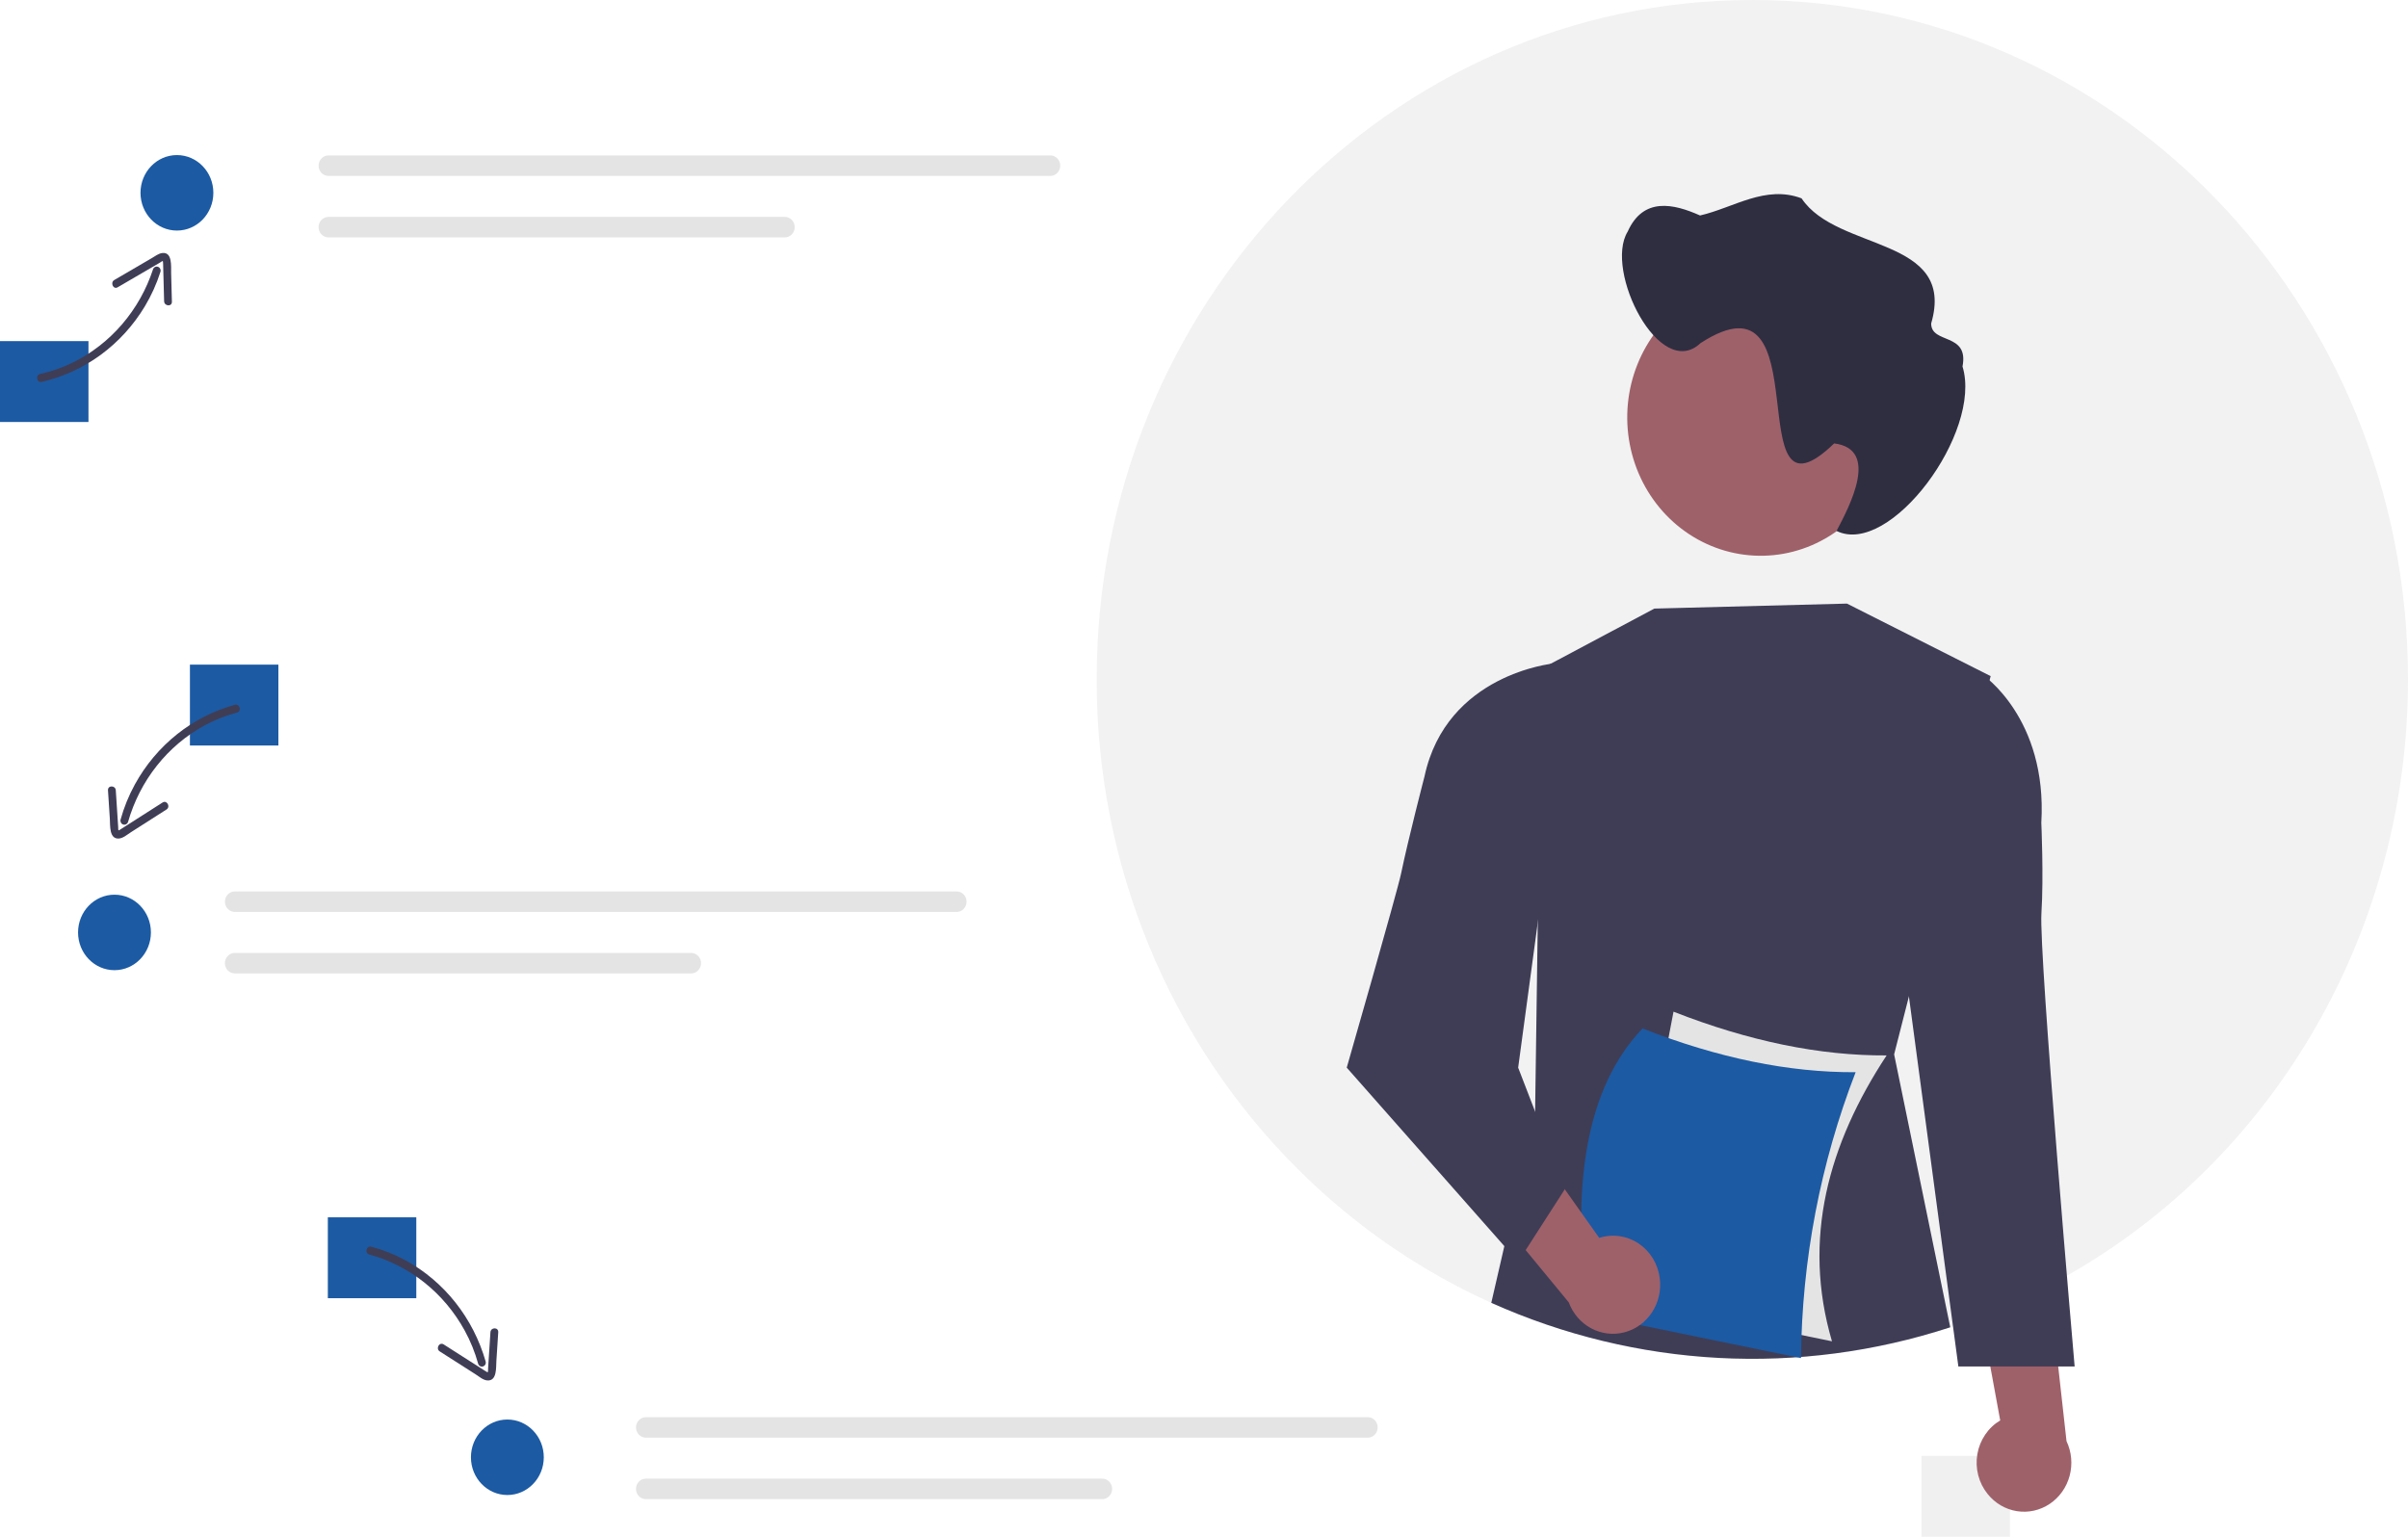
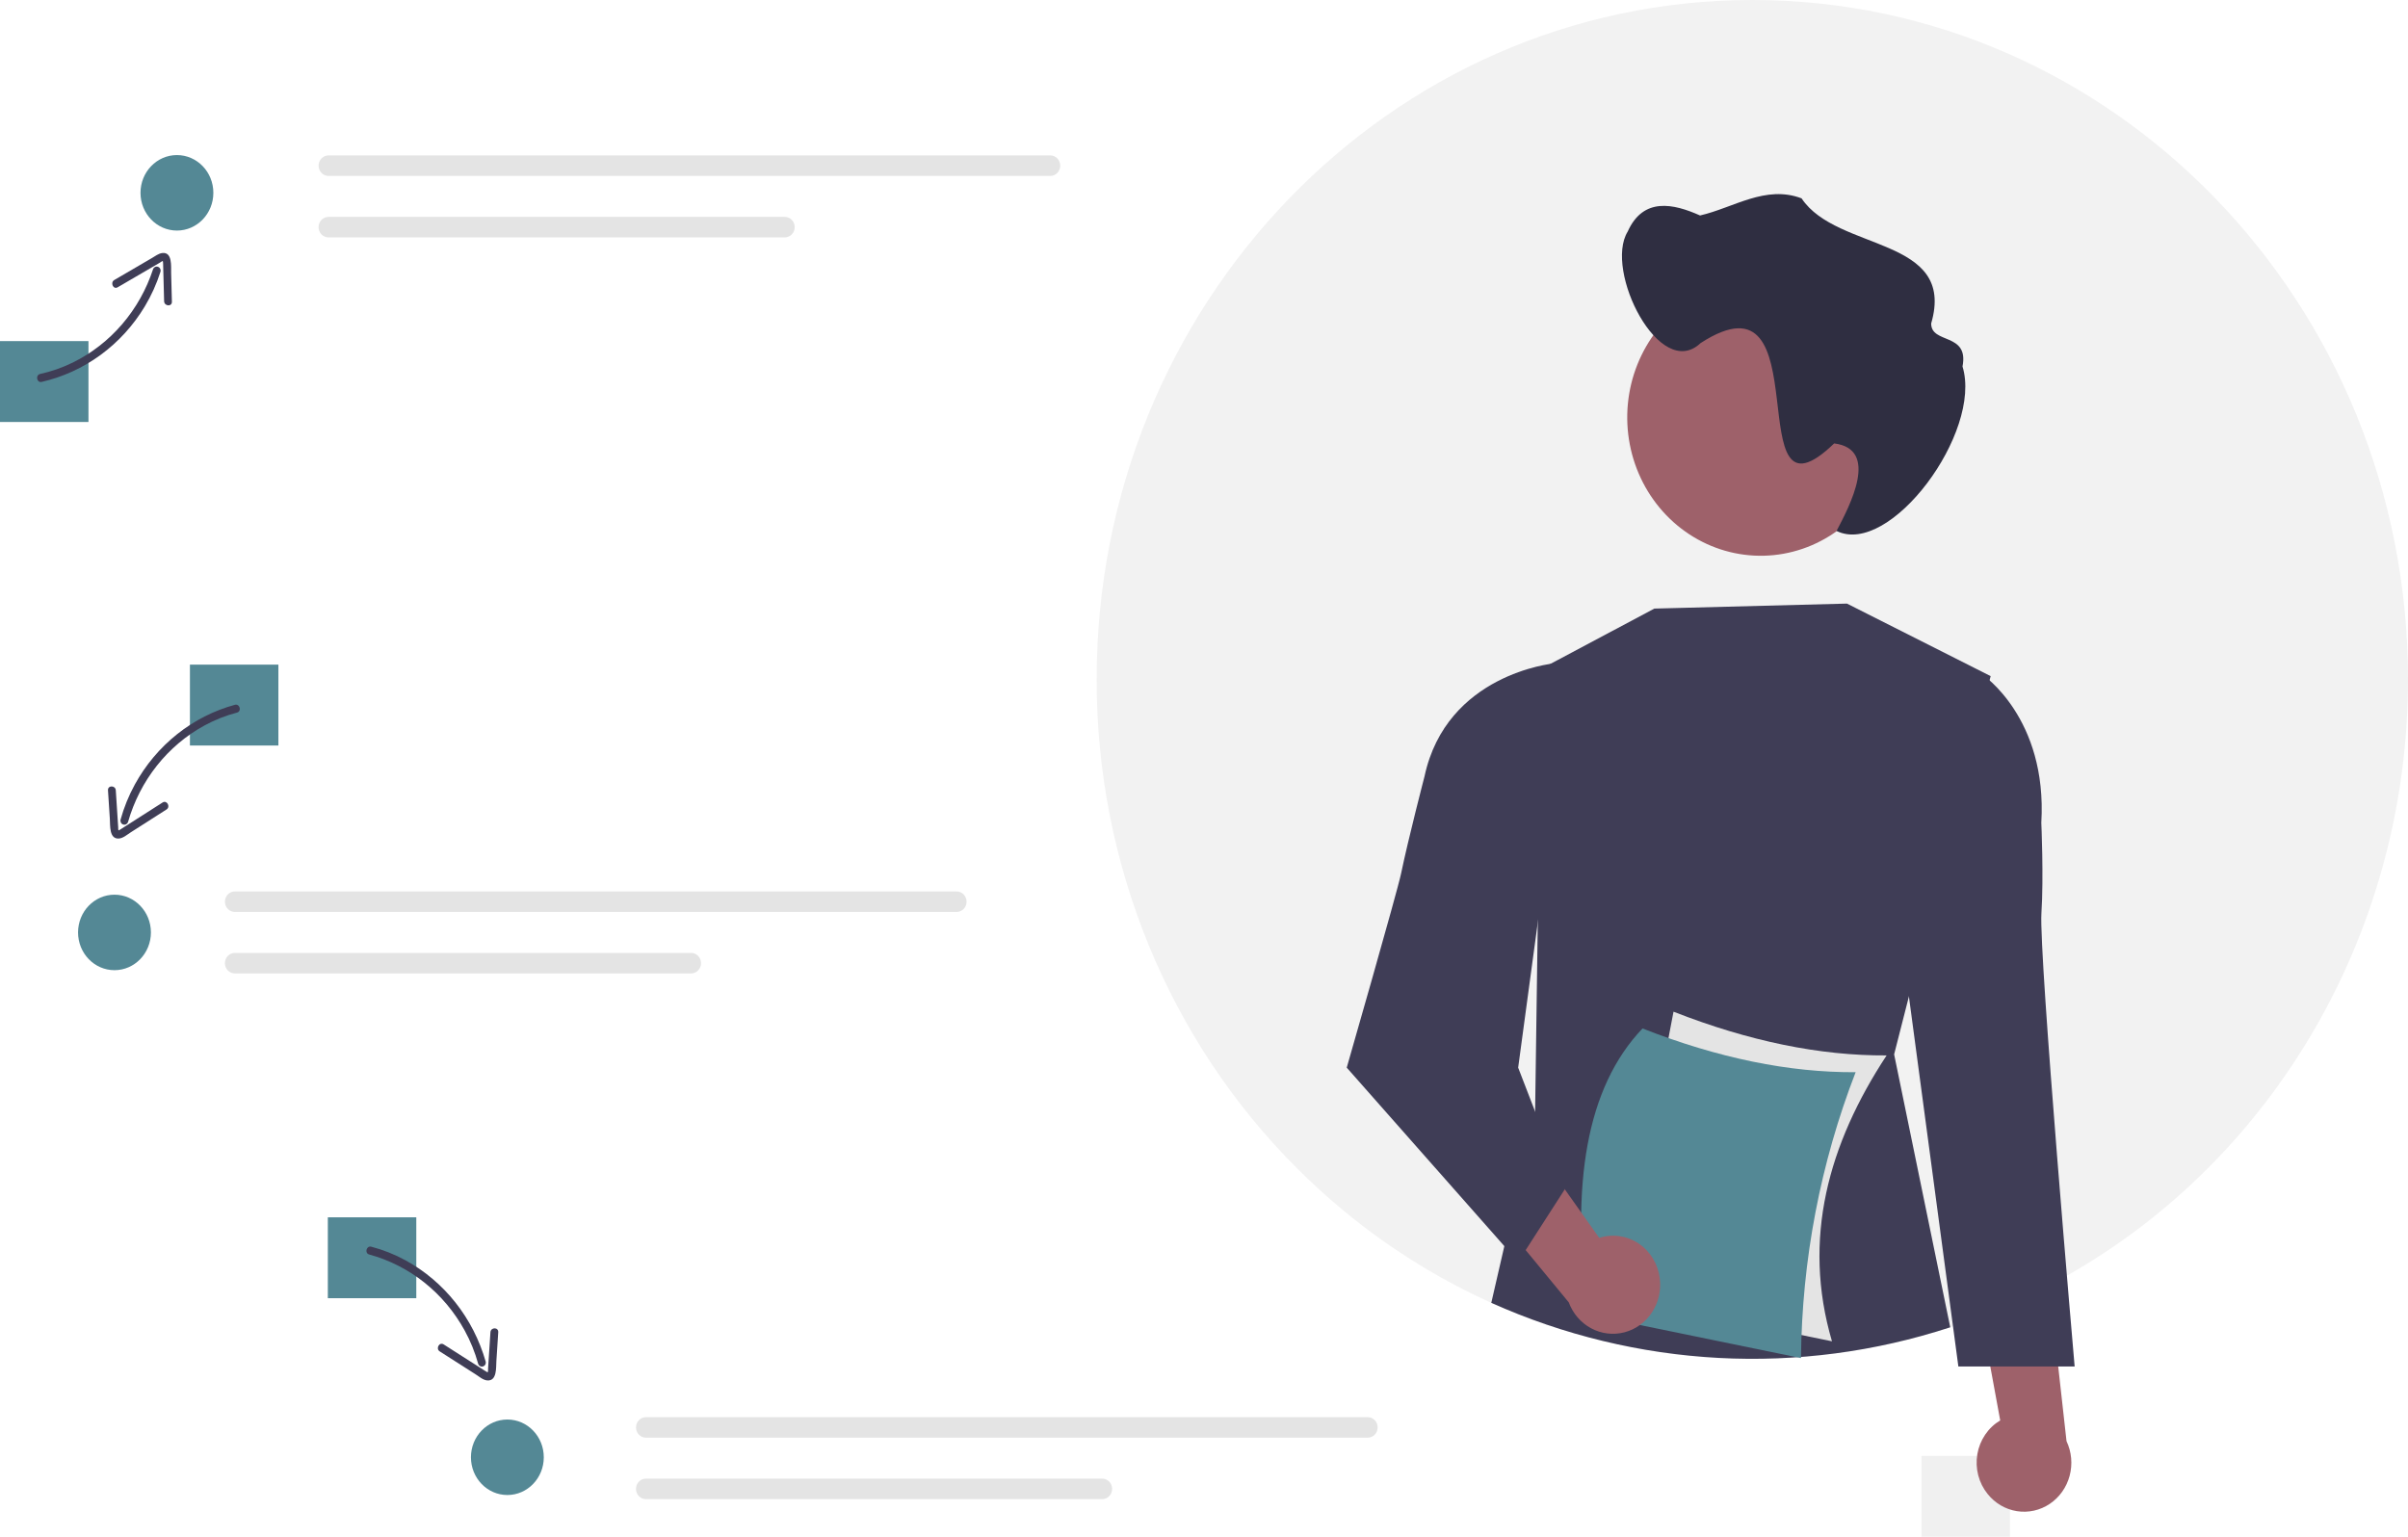
<svg xmlns="http://www.w3.org/2000/svg" width="470" height="300" viewBox="0 0 470 300" fill="none">
  <path d="M392.301 284.21H375.034V300H392.301V284.21Z" fill="#F0F0F0" />
  <path d="M470 132.631C470.007 156.44 463.83 179.812 452.116 200.293C440.402 220.774 423.584 237.609 403.427 249.031C402.285 249.679 401.127 250.31 399.964 250.921C395.65 253.2 391.213 255.217 386.674 256.963C384.866 257.668 383.039 258.324 381.194 258.931C381.016 258.995 380.833 259.058 380.656 259.11C362.585 265.056 343.463 266.758 324.679 264.093C305.894 261.427 287.918 254.461 272.055 243.7C269.927 242.258 267.843 240.752 265.803 239.184C264.65 238.295 263.513 237.389 262.39 236.458C259.216 233.847 256.169 231.081 253.249 228.158C240.835 215.799 230.962 200.965 224.225 184.548C217.488 168.131 214.027 150.471 214.049 132.631C214.049 59.379 271.343 0 342.024 0C412.705 0 470 59.379 470 132.631Z" fill="#F2F2F2" />
  <path d="M372.586 194.526L369.702 205.831L380.656 259.11C351.211 268.722 319.411 267.027 291.073 254.336L299.625 217.173L299.909 197.015L300.839 130.547L301.072 130.421C301.087 130.411 301.102 130.404 301.118 130.399L322.904 118.805L360.495 117.831L388.542 131.989L388.329 132.815L372.586 194.526Z" fill="#3F3D56" />
  <path d="M387.955 291.654C387.092 290.589 386.464 289.341 386.117 287.998C385.77 286.654 385.711 285.248 385.944 283.878C386.178 282.508 386.699 281.209 387.47 280.07C388.24 278.931 389.243 277.982 390.406 277.288L384.304 244.074L399.953 250.833L403.348 281.337C404.343 283.44 404.559 285.847 403.956 288.104C403.352 290.361 401.971 292.31 400.073 293.581C398.176 294.853 395.894 295.359 393.661 295.004C391.427 294.649 389.397 293.457 387.955 291.654Z" fill="#9E616A" />
  <path d="M382.888 133.023L386.904 131.668C386.904 131.668 399.641 140.14 398.429 160.622C398.429 160.622 398.906 171.221 398.45 178.275C397.927 186.365 404.935 266.763 404.935 266.763H382.239L372.511 193.956L382.888 133.023Z" fill="#3F3D56" />
  <path d="M369.723 81.489C369.723 86.83 368.195 92.051 365.332 96.492C362.469 100.933 358.399 104.395 353.638 106.439C348.876 108.483 343.637 109.018 338.582 107.976C333.527 106.934 328.884 104.362 325.24 100.585C321.596 96.808 319.114 91.996 318.109 86.757C317.103 81.519 317.619 76.089 319.592 71.154C321.564 66.219 324.904 62.002 329.189 59.034C333.474 56.067 338.512 54.483 343.666 54.483H343.666C347.079 54.474 350.461 55.162 353.618 56.508C356.774 57.853 359.645 59.83 362.064 62.325C364.484 64.821 366.406 67.785 367.72 71.05C369.034 74.315 369.715 77.817 369.723 81.354C369.723 81.399 369.723 81.444 369.723 81.489Z" fill="#9E616A" />
  <path d="M317.695 45.215C320.747 38.413 326.655 39.758 331.821 42.064C338.363 40.56 344.585 36.057 351.634 38.72C358.578 49.186 381.89 46.107 376.931 63.146C376.924 67.229 384.344 64.853 383.049 71.54C386.979 84.409 368.861 108.781 358.46 103.648C361.033 98.763 366.909 87.665 357.996 86.564C338.824 105.052 356.018 51.359 331.929 66.974C323.953 74.539 313.033 52.782 317.695 45.215Z" fill="#2F2E41" />
  <path d="M357.571 261.845L315.975 253.307L326.641 197.497C341.359 203.266 355.224 206.112 368.236 206.035C356.864 223.319 351.698 241.879 357.571 261.845Z" fill="#E4E4E4" />
-   <path d="M351.522 265.122L309.927 256.584C306.513 231.301 309.617 212.265 320.593 200.774C335.311 206.544 349.176 209.39 362.188 209.312C355.313 227.066 351.696 245.993 351.522 265.122Z" fill="#1C5AA3" />
+   <path d="M351.522 265.122L309.927 256.584C306.513 231.301 309.617 212.265 320.593 200.774C335.311 206.544 349.176 209.39 362.188 209.312C355.313 227.066 351.696 245.993 351.522 265.122Z" fill="#548895" />
  <path d="M323.963 249.576C323.798 248.196 323.343 246.87 322.63 245.692C321.917 244.513 320.964 243.511 319.837 242.756C318.71 242 317.436 241.511 316.107 241.32C314.777 241.13 313.424 241.245 312.142 241.655L292.824 214.409L286.946 230.889L306.191 254.236C307 256.422 308.554 258.226 310.56 259.304C312.565 260.383 314.883 260.661 317.074 260.087C319.264 259.513 321.176 258.125 322.445 256.188C323.715 254.251 324.255 251.899 323.963 249.576Z" fill="#9E616A" />
  <path d="M306.643 131.985L303.143 129.536C303.143 129.536 282.322 131.545 278.037 151.579C278.037 151.579 274.905 163.616 273.467 170.527C272.727 174.081 262.86 208.421 262.86 208.421L296.319 246.316L305.461 232.106L296.319 208.421L306.643 131.985Z" fill="#3F3D56" />
-   <path d="M17.267 66.589H0V82.379H17.267V66.589Z" fill="#1C5AA3" />
-   <path d="M54.338 129.747H37.072V145.537H54.338V129.747Z" fill="#1C5AA3" />
-   <path d="M81.254 237.641H63.988V253.431H81.254V237.641Z" fill="#1C5AA3" />
+   <path d="M17.267 66.589H0V82.379H17.267V66.589Z" fill="#548895" />
+   <path d="M54.338 129.747H37.072V145.537H54.338V129.747Z" fill="#548895" />
+   <path d="M81.254 237.641H63.988V253.431H81.254V237.641Z" fill="#548895" />
  <path d="M64.113 30.342C63.601 30.342 63.11 30.552 62.748 30.928C62.386 31.303 62.183 31.811 62.183 32.342C62.183 32.872 62.386 33.381 62.748 33.756C63.11 34.131 63.601 34.342 64.113 34.342H205.014C205.525 34.341 206.014 34.129 206.375 33.755C206.736 33.38 206.939 32.871 206.939 32.342C206.939 31.812 206.736 31.304 206.375 30.929C206.014 30.554 205.525 30.343 205.014 30.342H64.113Z" fill="#E4E4E4" />
  <path d="M64.113 42.342C63.859 42.341 63.608 42.392 63.373 42.492C63.139 42.592 62.925 42.739 62.746 42.924C62.566 43.11 62.423 43.33 62.326 43.572C62.228 43.815 62.178 44.075 62.177 44.338C62.176 44.601 62.226 44.861 62.322 45.104C62.419 45.347 62.561 45.568 62.74 45.754C62.919 45.94 63.132 46.088 63.366 46.189C63.6 46.29 63.851 46.342 64.105 46.342H153.184C153.695 46.342 154.186 46.131 154.548 45.756C154.91 45.381 155.113 44.873 155.113 44.342C155.113 43.812 154.91 43.303 154.548 42.928C154.186 42.553 153.695 42.342 153.184 42.342H64.113Z" fill="#E4E4E4" />
  <path d="M45.831 174.026C45.319 174.026 44.828 174.236 44.467 174.611C44.105 174.987 43.901 175.495 43.901 176.026C43.901 176.556 44.105 177.065 44.467 177.44C44.828 177.815 45.319 178.026 45.831 178.026H186.732C187.243 178.025 187.733 177.813 188.094 177.438C188.455 177.063 188.658 176.555 188.658 176.026C188.658 175.496 188.455 174.988 188.094 174.613C187.733 174.238 187.243 174.027 186.732 174.026H45.831Z" fill="#E4E4E4" />
  <path d="M45.831 186.026C45.577 186.025 45.326 186.076 45.092 186.176C44.857 186.276 44.644 186.423 44.464 186.608C44.284 186.793 44.142 187.014 44.044 187.256C43.946 187.499 43.896 187.759 43.895 188.022C43.895 188.285 43.944 188.545 44.041 188.788C44.137 189.031 44.279 189.252 44.458 189.438C44.637 189.624 44.85 189.772 45.084 189.873C45.318 189.974 45.569 190.026 45.823 190.026H134.902C135.414 190.026 135.904 189.815 136.266 189.44C136.628 189.065 136.832 188.556 136.832 188.026C136.832 187.495 136.628 186.987 136.266 186.612C135.904 186.237 135.414 186.026 134.902 186.026H45.831Z" fill="#E4E4E4" />
  <path d="M126.069 276.657C125.557 276.657 125.067 276.867 124.705 277.243C124.343 277.618 124.139 278.126 124.139 278.657C124.139 279.187 124.343 279.696 124.705 280.071C125.067 280.446 125.557 280.657 126.069 280.657H266.97C267.481 280.656 267.971 280.444 268.332 280.069C268.693 279.694 268.896 279.186 268.896 278.657C268.896 278.127 268.693 277.619 268.332 277.244C267.971 276.869 267.481 276.658 266.97 276.657H126.069Z" fill="#E4E4E4" />
  <path d="M126.069 288.657C125.816 288.656 125.564 288.707 125.33 288.807C125.095 288.907 124.882 289.054 124.702 289.239C124.523 289.425 124.38 289.645 124.282 289.887C124.185 290.13 124.134 290.39 124.134 290.653C124.133 290.916 124.182 291.176 124.279 291.419C124.376 291.662 124.518 291.883 124.697 292.069C124.876 292.255 125.088 292.403 125.322 292.504C125.556 292.605 125.808 292.657 126.061 292.657H215.14C215.652 292.657 216.143 292.446 216.505 292.071C216.867 291.696 217.07 291.188 217.07 290.657C217.07 290.127 216.867 289.618 216.505 289.243C216.143 288.868 215.652 288.657 215.14 288.657H126.069Z" fill="#E4E4E4" />
  <path d="M8.12 74.555C12.256 73.613 16.169 71.824 19.629 69.292C23.089 66.761 26.025 63.538 28.265 59.813C29.537 57.696 30.562 55.429 31.319 53.061C31.376 52.865 31.358 52.654 31.267 52.471C31.177 52.289 31.022 52.151 30.835 52.084C30.648 52.018 30.443 52.03 30.265 52.117C30.086 52.205 29.947 52.36 29.876 52.552C28.578 56.51 26.528 60.158 23.848 63.282C21.168 66.406 17.912 68.943 14.272 70.743C12.22 71.759 10.059 72.517 7.835 73.003C6.875 73.213 7.158 74.765 8.12 74.555Z" fill="#3F3D56" />
  <path d="M22.963 56.085C25.71 54.483 28.456 52.88 31.202 51.277C31.329 51.203 31.686 50.923 31.819 50.957C31.712 50.93 31.809 51.012 31.812 51.112C31.816 51.246 31.833 51.383 31.837 51.518C31.867 52.35 31.882 53.182 31.904 54.013L32.032 58.795C32.059 59.801 33.579 59.921 33.552 58.903L33.402 53.289C33.368 52.003 33.678 49.15 31.667 49.396C30.941 49.485 30.27 50.012 29.651 50.374L27.144 51.837L22.308 54.66C21.456 55.157 22.108 56.584 22.963 56.085V56.085Z" fill="#3F3D56" />
  <path d="M45.862 137.585C41.767 138.699 37.929 140.65 34.572 143.323C31.216 145.996 28.408 149.337 26.315 153.151C25.127 155.318 24.192 157.624 23.528 160.02C23.482 160.219 23.513 160.429 23.613 160.606C23.714 160.782 23.876 160.911 24.067 160.965C24.257 161.02 24.461 160.996 24.634 160.897C24.808 160.799 24.938 160.635 24.997 160.44C26.147 156.43 28.059 152.699 30.622 149.468C33.185 146.236 36.346 143.568 39.919 141.622C41.931 140.526 44.062 139.682 46.267 139.108C47.217 138.859 46.814 137.336 45.862 137.585L45.862 137.585Z" fill="#3F3D56" />
  <path d="M31.735 156.659L23.774 161.746C23.637 161.833 23.503 161.928 23.361 162.006C23.22 162.083 23.075 162.081 23.166 162.173C23.044 162.048 23.075 161.584 23.066 161.443L22.911 159.056L22.601 154.284C22.535 153.275 21.011 153.268 21.077 154.284L21.441 159.887C21.524 161.162 21.295 163.803 23.179 163.696C24.018 163.648 24.818 162.934 25.505 162.495L27.78 161.041L32.504 158.023C33.337 157.49 32.573 156.124 31.735 156.659V156.659Z" fill="#3F3D56" />
  <path d="M72.059 244.898C75.964 245.958 79.624 247.816 82.825 250.365C86.026 252.914 88.702 256.101 90.695 259.738C91.819 261.786 92.703 263.965 93.329 266.23C93.388 266.426 93.518 266.59 93.692 266.688C93.865 266.786 94.069 266.81 94.259 266.756C94.45 266.701 94.612 266.572 94.713 266.396C94.814 266.22 94.844 266.01 94.798 265.811C93.596 261.604 91.595 257.689 88.912 254.295C86.23 250.902 82.919 248.098 79.176 246.049C77.049 244.886 74.796 243.989 72.464 243.376C71.513 243.127 71.108 244.649 72.059 244.898Z" fill="#3F3D56" />
  <path d="M85.822 263.812L90.546 266.831L92.821 268.284C93.51 268.724 94.306 269.438 95.147 269.485C97.031 269.592 96.802 266.952 96.885 265.676L97.249 260.073C97.315 259.059 95.791 259.063 95.725 260.073L95.415 264.846L95.267 267.128C95.255 267.303 95.3 267.818 95.159 267.963C95.26 267.859 95.155 267.908 95.043 267.838C94.881 267.736 94.714 267.639 94.552 267.535L86.591 262.449C85.754 261.914 84.988 263.279 85.822 263.812Z" fill="#3F3D56" />
-   <path d="M34.533 45.01C38.459 45.01 41.643 41.711 41.643 37.641C41.643 33.572 38.459 30.273 34.533 30.273C30.606 30.273 27.423 33.572 27.423 37.641C27.423 41.711 30.606 45.01 34.533 45.01Z" fill="#1C5AA3" />
-   <path d="M22.345 189.395C26.272 189.395 29.455 186.096 29.455 182.026C29.455 177.957 26.272 174.658 22.345 174.658C18.419 174.658 15.235 177.957 15.235 182.026C15.235 186.096 18.419 189.395 22.345 189.395Z" fill="#1C5AA3" />
-   <path d="M99.028 291.852C102.955 291.852 106.138 288.553 106.138 284.483C106.138 280.414 102.955 277.115 99.028 277.115C95.102 277.115 91.919 280.414 91.919 284.483C91.919 288.553 95.102 291.852 99.028 291.852Z" fill="#1C5AA3" />
+   <path d="M34.533 45.01C38.459 45.01 41.643 41.711 41.643 37.641C41.643 33.572 38.459 30.273 34.533 30.273C30.606 30.273 27.423 33.572 27.423 37.641C27.423 41.711 30.606 45.01 34.533 45.01Z" fill="#548895" />
+   <path d="M22.345 189.395C26.272 189.395 29.455 186.096 29.455 182.026C29.455 177.957 26.272 174.658 22.345 174.658C18.419 174.658 15.235 177.957 15.235 182.026C15.235 186.096 18.419 189.395 22.345 189.395Z" fill="#548895" />
+   <path d="M99.028 291.852C102.955 291.852 106.138 288.553 106.138 284.483C106.138 280.414 102.955 277.115 99.028 277.115C95.102 277.115 91.919 280.414 91.919 284.483C91.919 288.553 95.102 291.852 99.028 291.852Z" fill="#548895" />
</svg>
